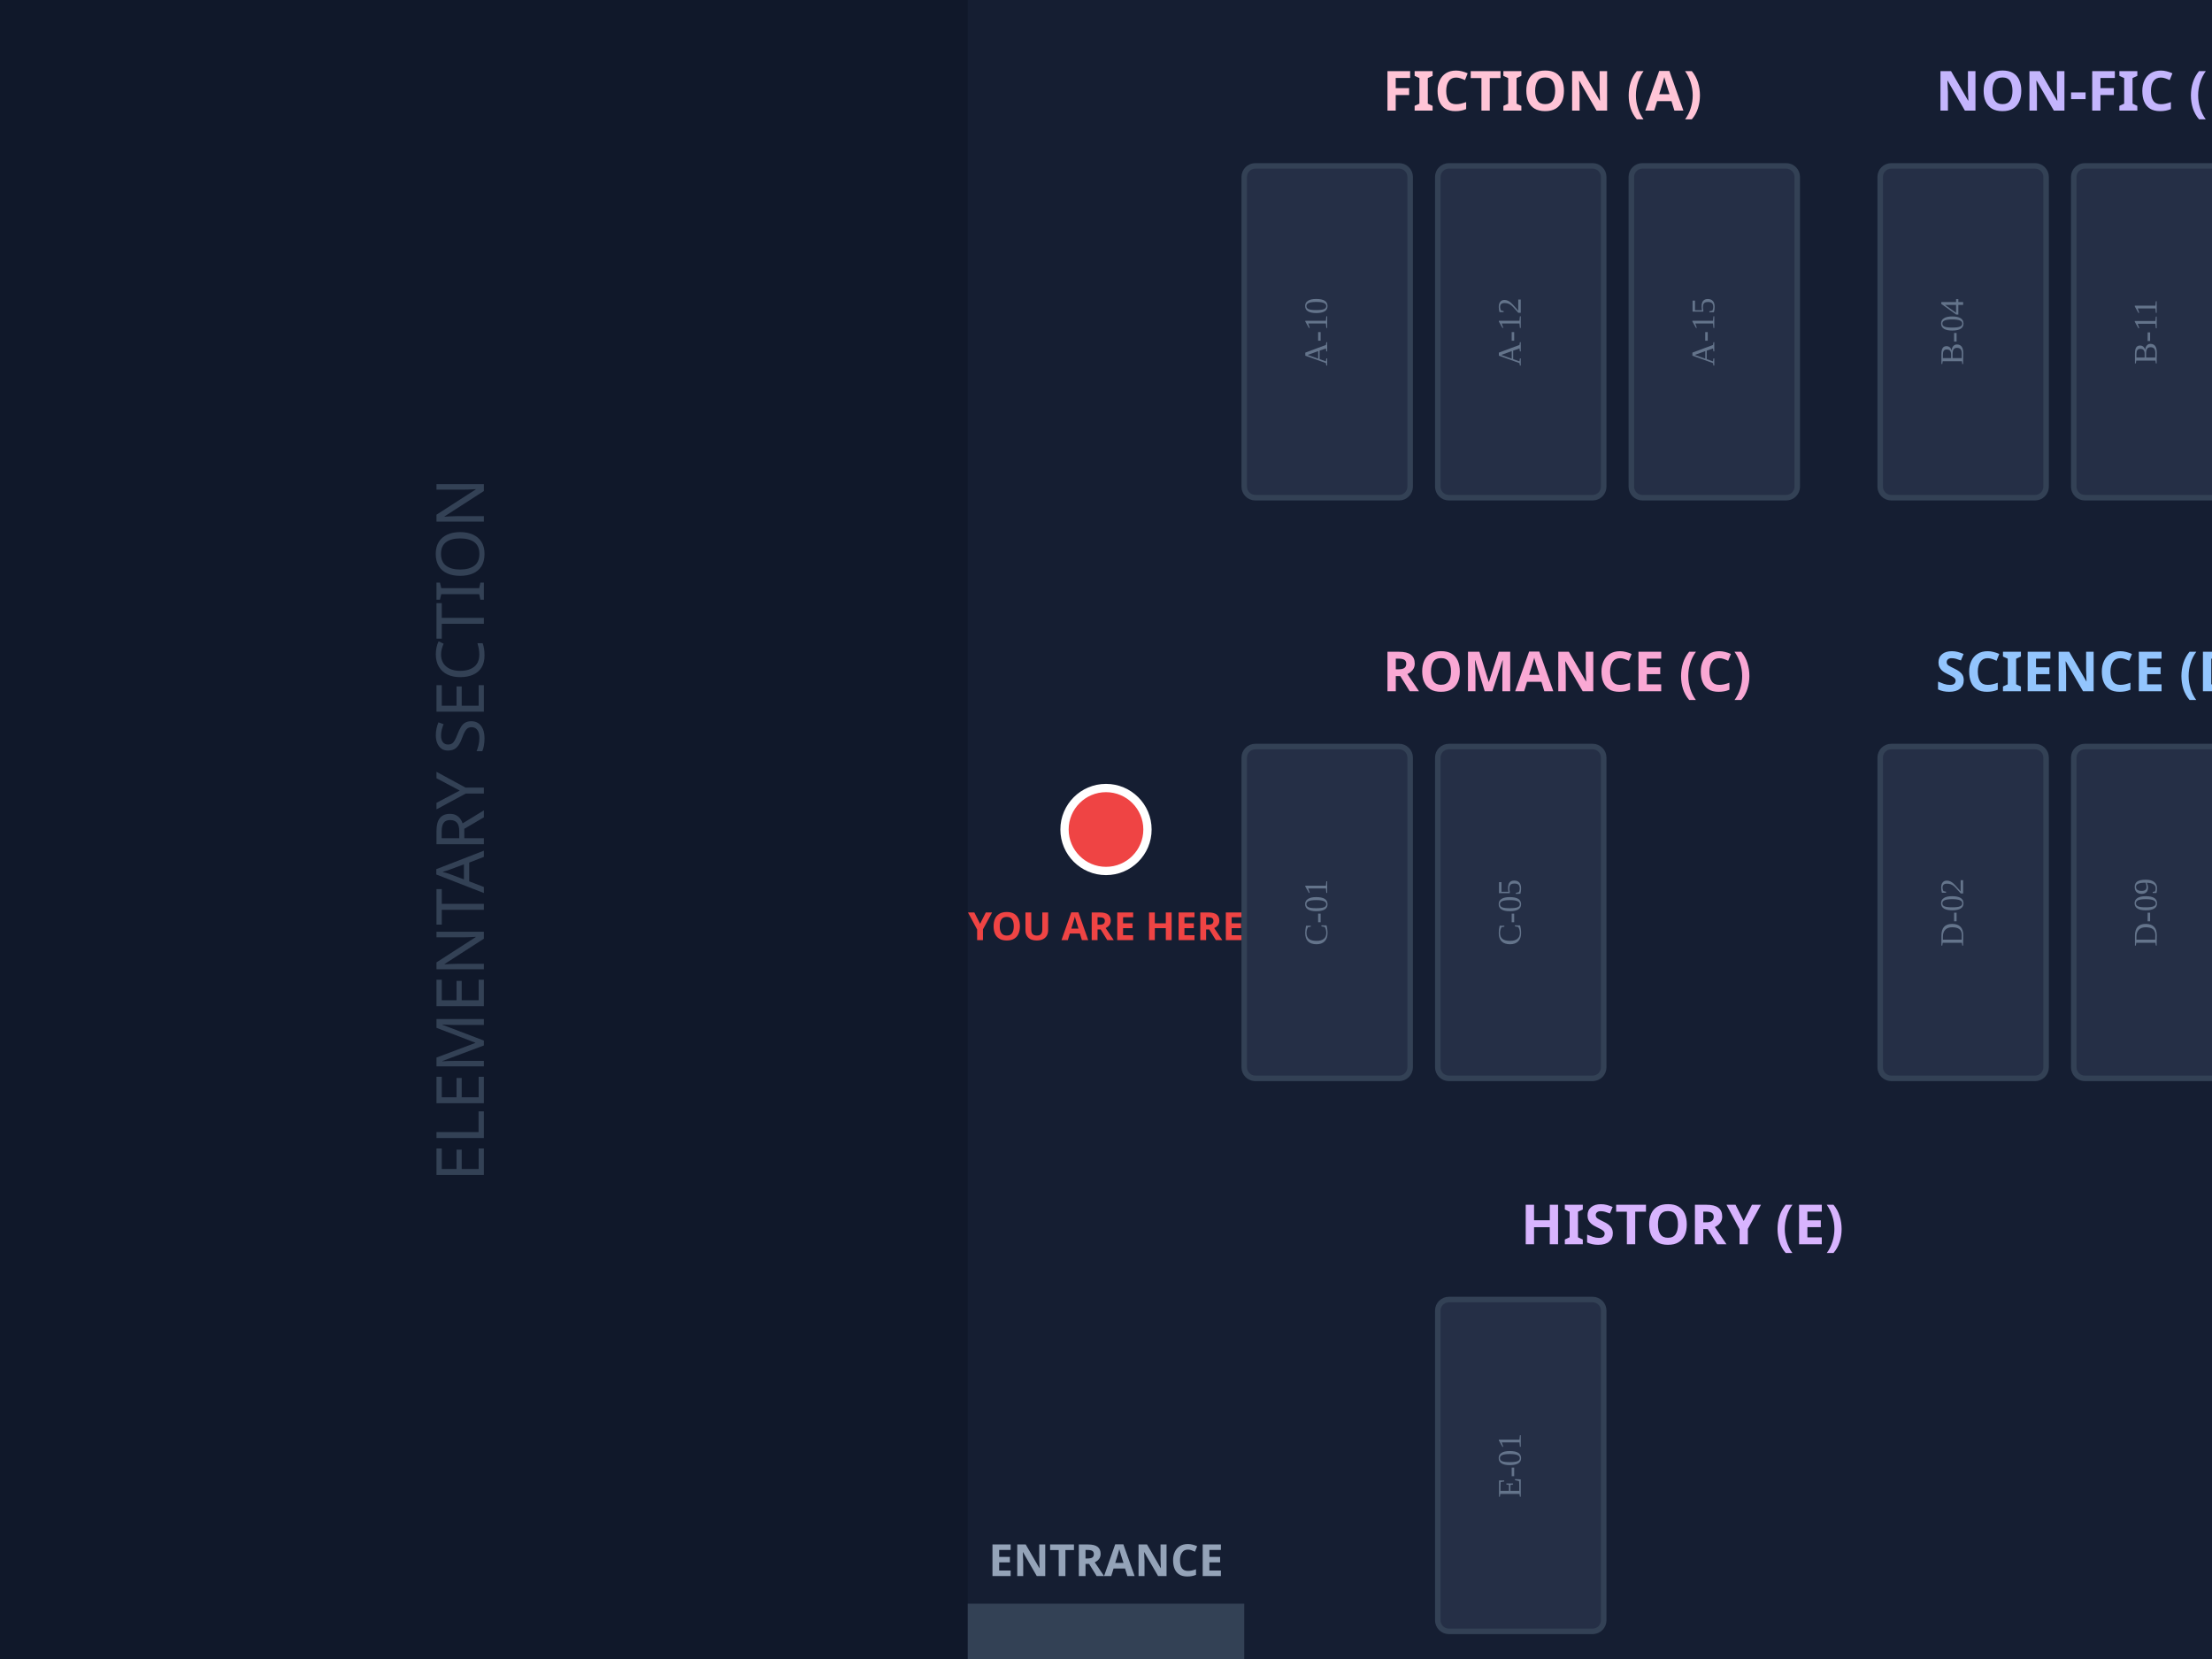
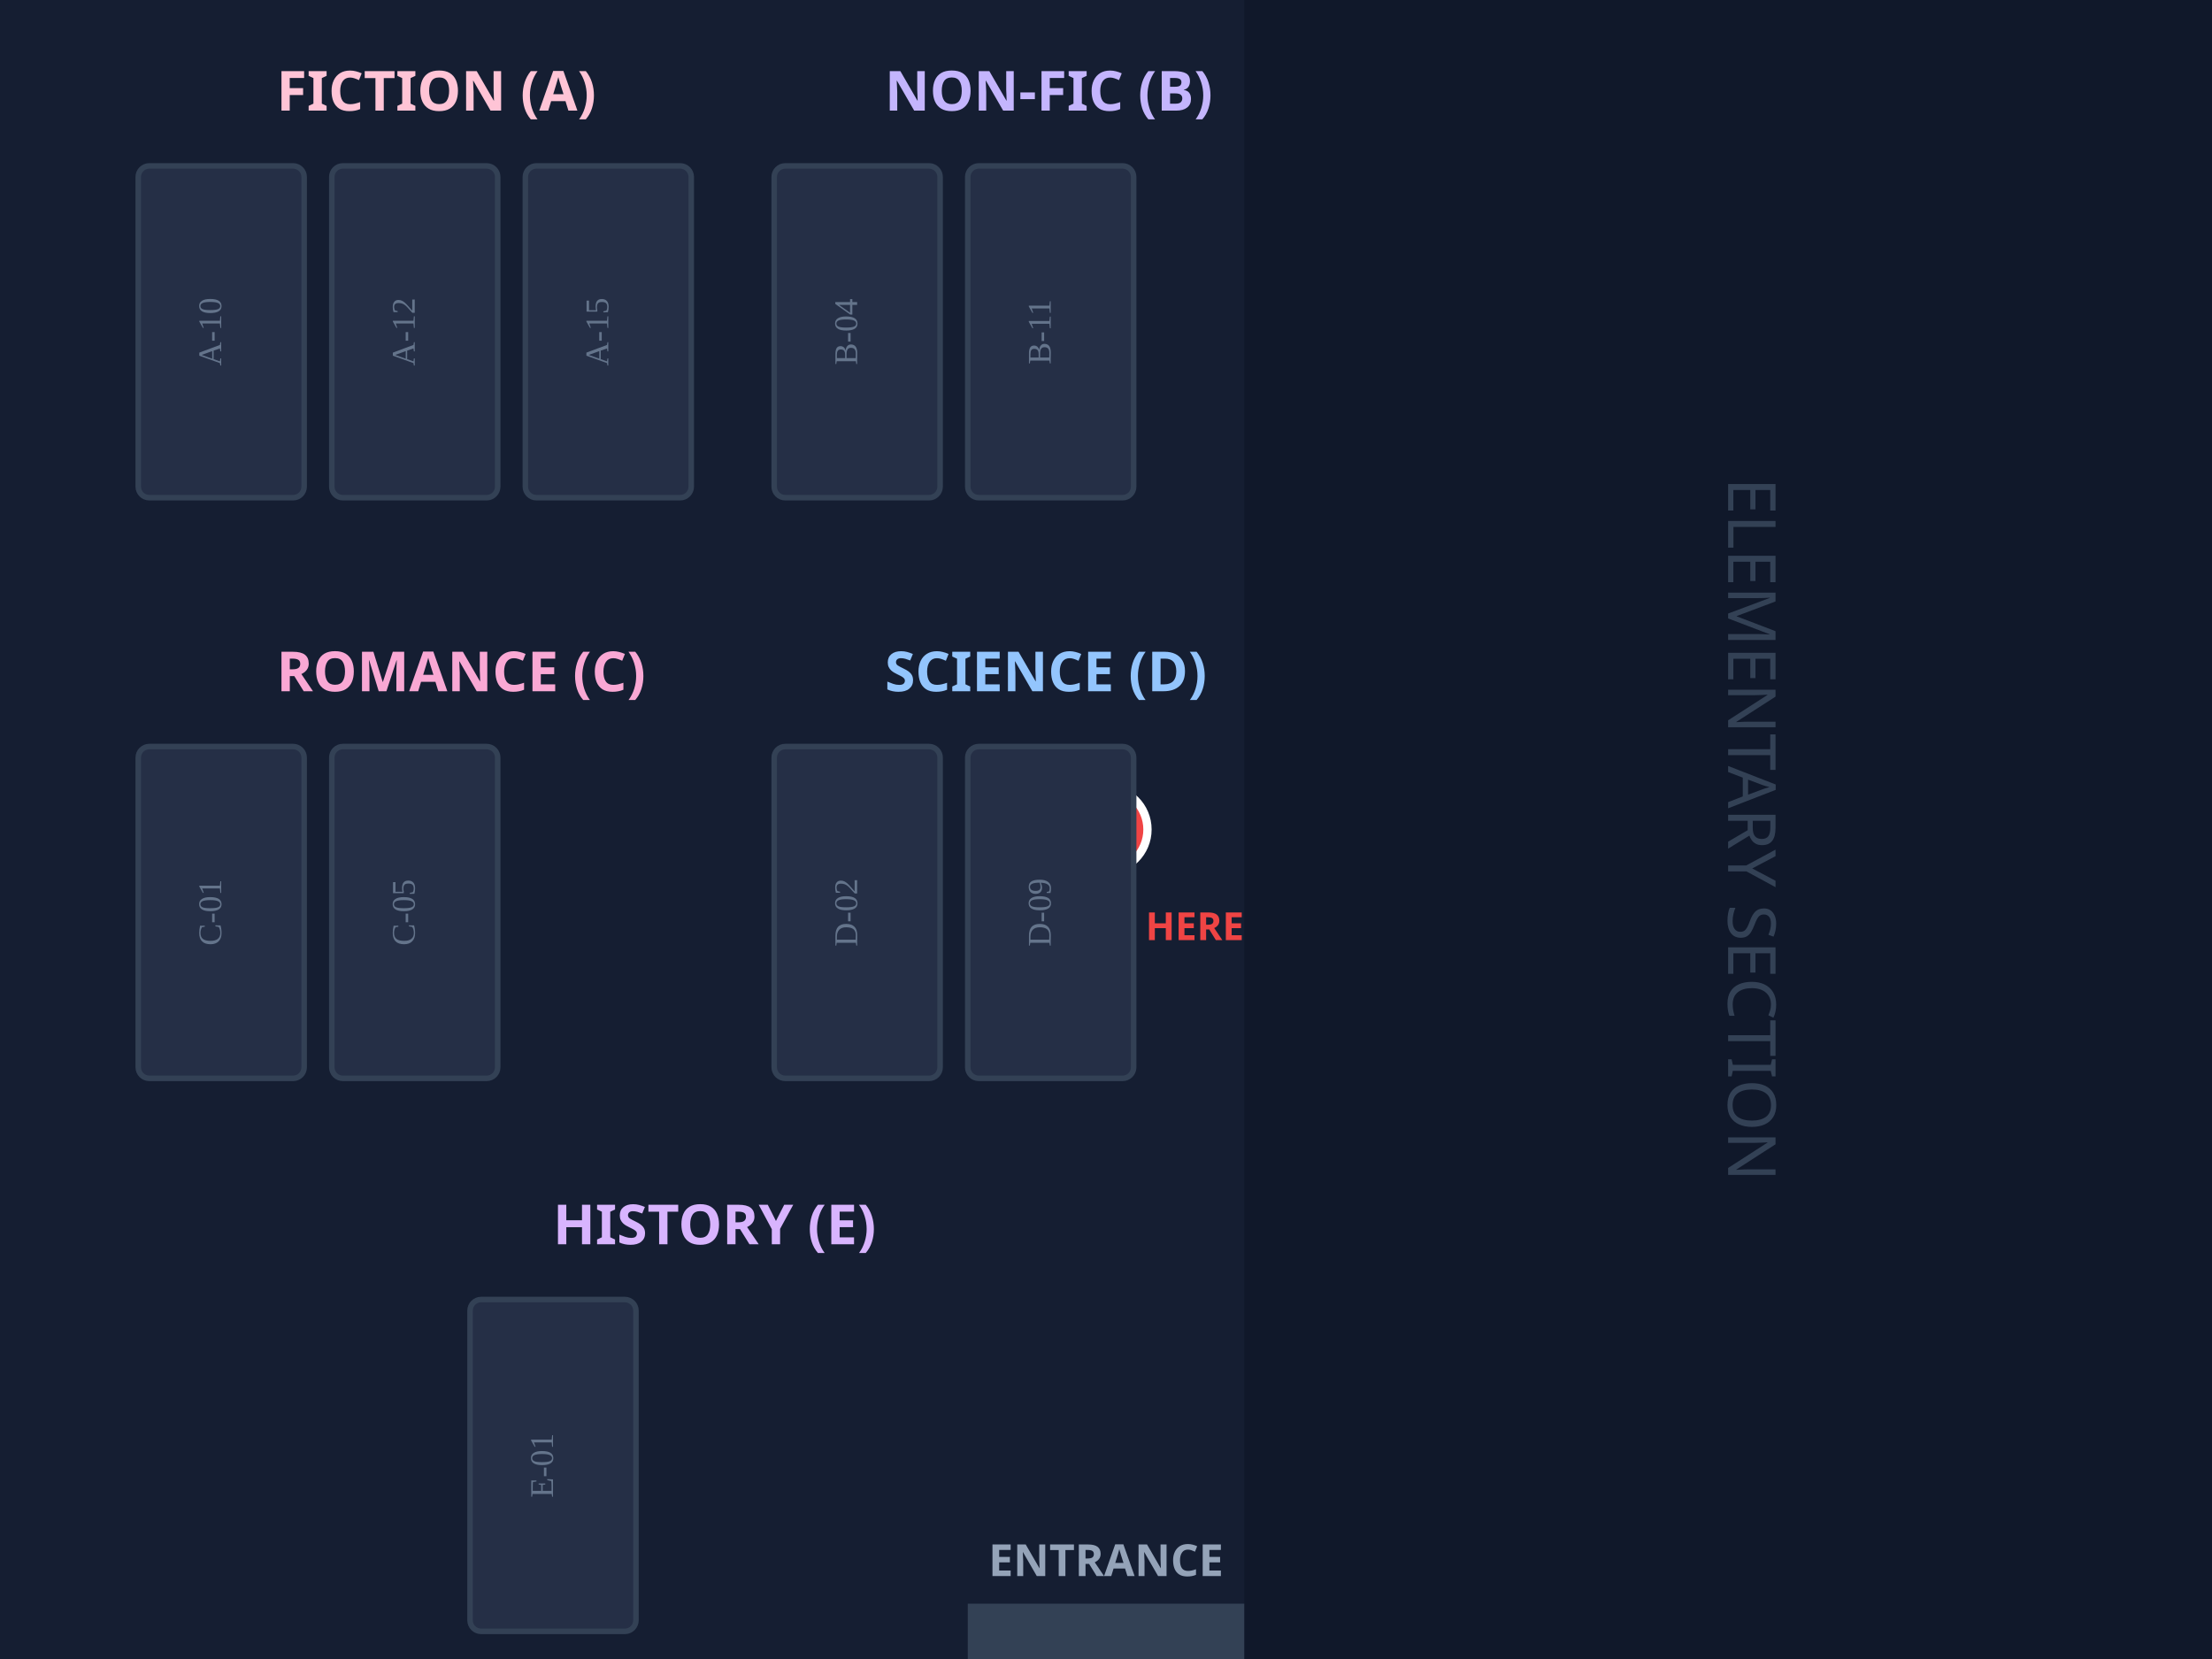
<svg xmlns="http://www.w3.org/2000/svg" viewBox="0 0 800 600">
  <rect width="800" height="600" fill="#151e32" />
-   <rect x="0" y="0" width="350" height="600" fill="#0b1121" opacity="0.5" />
-   <text x="175" y="300" text-anchor="middle" fill="#334155" font-family="sans-serif" font-size="24" transform="rotate(-90 175,300)">ELEMENTARY SECTION</text>
+   <rect x="450" y="0" width="350" height="600" fill="#0b1121" opacity="0.5" />
+   <text x="625" y="300" text-anchor="middle" fill="#334155" font-family="sans-serif" font-size="24" transform="rotate(90 625,300)">ELEMENTARY SECTION</text>
  <path d="M 350 600 L 450 600 L 450 580 L 350 580 Z" fill="#334155" />
  <text x="400" y="570" text-anchor="middle" fill="#94a3b8" font-family="sans-serif" font-weight="bold" font-size="16">ENTRANCE</text>
  <circle cx="400" cy="300" r="15" fill="#ef4444" stroke="white" stroke-width="3">
    <animate attributeName="r" values="15;18;15" dur="1.5s" repeatCount="indefinite" />
  </circle>
  <text x="400" y="340" text-anchor="middle" fill="#ef4444" font-family="sans-serif" font-weight="bold" font-size="14">YOU ARE HERE</text>
-   <text x="500" y="40" fill="#ffc4d6" font-family="sans-serif" font-weight="bold" font-size="20">FICTION (A)</text>
-   <rect id="shelf-A-10" x="450" y="60" width="60" height="120" fill="#252f46" stroke="#334155" stroke-width="2" rx="4" />
-   <text x="480" y="120" fill="#64748b" text-anchor="middle" font-size="12" transform="rotate(-90 480,120)">A-10</text>
-   <rect id="shelf-A-12" x="520" y="60" width="60" height="120" fill="#252f46" stroke="#334155" stroke-width="2" rx="4" />
-   <text x="550" y="120" fill="#64748b" text-anchor="middle" font-size="12" transform="rotate(-90 550,120)">A-12</text>
-   <rect id="shelf-A-15" x="590" y="60" width="60" height="120" fill="#252f46" stroke="#334155" stroke-width="2" rx="4" />
-   <text x="620" y="120" fill="#64748b" text-anchor="middle" font-size="12" transform="rotate(-90 620,120)">A-15</text>
-   <text x="700" y="40" fill="#c4b5fd" font-family="sans-serif" font-weight="bold" font-size="20">NON-FIC (B)</text>
-   <rect id="shelf-B-04" x="680" y="60" width="60" height="120" fill="#252f46" stroke="#334155" stroke-width="2" rx="4" />
-   <text x="710" y="120" fill="#64748b" text-anchor="middle" font-size="12" transform="rotate(-90 710,120)">B-04</text>
-   <rect id="shelf-B-11" x="750" y="60" width="60" height="120" fill="#252f46" stroke="#334155" stroke-width="2" rx="4" />
-   <text x="780" y="120" fill="#64748b" text-anchor="middle" font-size="12" transform="rotate(-90 780,120)">B-11</text>
-   <text x="500" y="250" fill="#f9a8d4" font-family="sans-serif" font-weight="bold" font-size="20">ROMANCE (C)</text>
-   <rect id="shelf-C-01" x="450" y="270" width="60" height="120" fill="#252f46" stroke="#334155" stroke-width="2" rx="4" />
-   <text x="480" y="330" fill="#64748b" text-anchor="middle" font-size="12" transform="rotate(-90 480,330)">C-01</text>
-   <rect id="shelf-C-05" x="520" y="270" width="60" height="120" fill="#252f46" stroke="#334155" stroke-width="2" rx="4" />
-   <text x="550" y="330" fill="#64748b" text-anchor="middle" font-size="12" transform="rotate(-90 550,330)">C-05</text>
-   <text x="700" y="250" fill="#93c5fd" font-family="sans-serif" font-weight="bold" font-size="20">SCIENCE (D)</text>
-   <rect id="shelf-D-02" x="680" y="270" width="60" height="120" fill="#252f46" stroke="#334155" stroke-width="2" rx="4" />
-   <text x="710" y="330" fill="#64748b" text-anchor="middle" font-size="12" transform="rotate(-90 710,330)">D-02</text>
-   <rect id="shelf-D-09" x="750" y="270" width="60" height="120" fill="#252f46" stroke="#334155" stroke-width="2" rx="4" />
-   <text x="780" y="330" fill="#64748b" text-anchor="middle" font-size="12" transform="rotate(-90 780,330)">D-09</text>
-   <text x="550" y="450" fill="#d8b4fe" font-family="sans-serif" font-weight="bold" font-size="20">HISTORY (E)</text>
-   <rect id="shelf-E-01" x="520" y="470" width="60" height="120" fill="#252f46" stroke="#334155" stroke-width="2" rx="4" />
-   <text x="550" y="530" fill="#64748b" text-anchor="middle" font-size="12" transform="rotate(-90 550,530)">E-01</text>
+   <text x="100" y="40" fill="#ffc4d6" font-family="sans-serif" font-weight="bold" font-size="20">FICTION (A)</text>
+   <rect id="shelf-A-10" x="50" y="60" width="60" height="120" fill="#252f46" stroke="#334155" stroke-width="2" rx="4" />
+   <text x="80" y="120" fill="#64748b" text-anchor="middle" font-size="12" transform="rotate(-90 80,120)">A-10</text>
+   <rect id="shelf-A-12" x="120" y="60" width="60" height="120" fill="#252f46" stroke="#334155" stroke-width="2" rx="4" />
+   <text x="150" y="120" fill="#64748b" text-anchor="middle" font-size="12" transform="rotate(-90 150,120)">A-12</text>
+   <rect id="shelf-A-15" x="190" y="60" width="60" height="120" fill="#252f46" stroke="#334155" stroke-width="2" rx="4" />
+   <text x="220" y="120" fill="#64748b" text-anchor="middle" font-size="12" transform="rotate(-90 220,120)">A-15</text>
+   <text x="320" y="40" fill="#c4b5fd" font-family="sans-serif" font-weight="bold" font-size="20">NON-FIC (B)</text>
+   <rect id="shelf-B-04" x="280" y="60" width="60" height="120" fill="#252f46" stroke="#334155" stroke-width="2" rx="4" />
+   <text x="310" y="120" fill="#64748b" text-anchor="middle" font-size="12" transform="rotate(-90 310,120)">B-04</text>
+   <rect id="shelf-B-11" x="350" y="60" width="60" height="120" fill="#252f46" stroke="#334155" stroke-width="2" rx="4" />
+   <text x="380" y="120" fill="#64748b" text-anchor="middle" font-size="12" transform="rotate(-90 380,120)">B-11</text>
+   <text x="100" y="250" fill="#f9a8d4" font-family="sans-serif" font-weight="bold" font-size="20">ROMANCE (C)</text>
+   <rect id="shelf-C-01" x="50" y="270" width="60" height="120" fill="#252f46" stroke="#334155" stroke-width="2" rx="4" />
+   <text x="80" y="330" fill="#64748b" text-anchor="middle" font-size="12" transform="rotate(-90 80,330)">C-01</text>
+   <rect id="shelf-C-05" x="120" y="270" width="60" height="120" fill="#252f46" stroke="#334155" stroke-width="2" rx="4" />
+   <text x="150" y="330" fill="#64748b" text-anchor="middle" font-size="12" transform="rotate(-90 150,330)">C-05</text>
+   <text x="320" y="250" fill="#93c5fd" font-family="sans-serif" font-weight="bold" font-size="20">SCIENCE (D)</text>
+   <rect id="shelf-D-02" x="280" y="270" width="60" height="120" fill="#252f46" stroke="#334155" stroke-width="2" rx="4" />
+   <text x="310" y="330" fill="#64748b" text-anchor="middle" font-size="12" transform="rotate(-90 310,330)">D-02</text>
+   <rect id="shelf-D-09" x="350" y="270" width="60" height="120" fill="#252f46" stroke="#334155" stroke-width="2" rx="4" />
+   <text x="380" y="330" fill="#64748b" text-anchor="middle" font-size="12" transform="rotate(-90 380,330)">D-09</text>
+   <text x="200" y="450" fill="#d8b4fe" font-family="sans-serif" font-weight="bold" font-size="20">HISTORY (E)</text>
+   <rect id="shelf-E-01" x="170" y="470" width="60" height="120" fill="#252f46" stroke="#334155" stroke-width="2" rx="4" />
+   <text x="200" y="530" fill="#64748b" text-anchor="middle" font-size="12" transform="rotate(-90 200,530)">E-01</text>
</svg>
